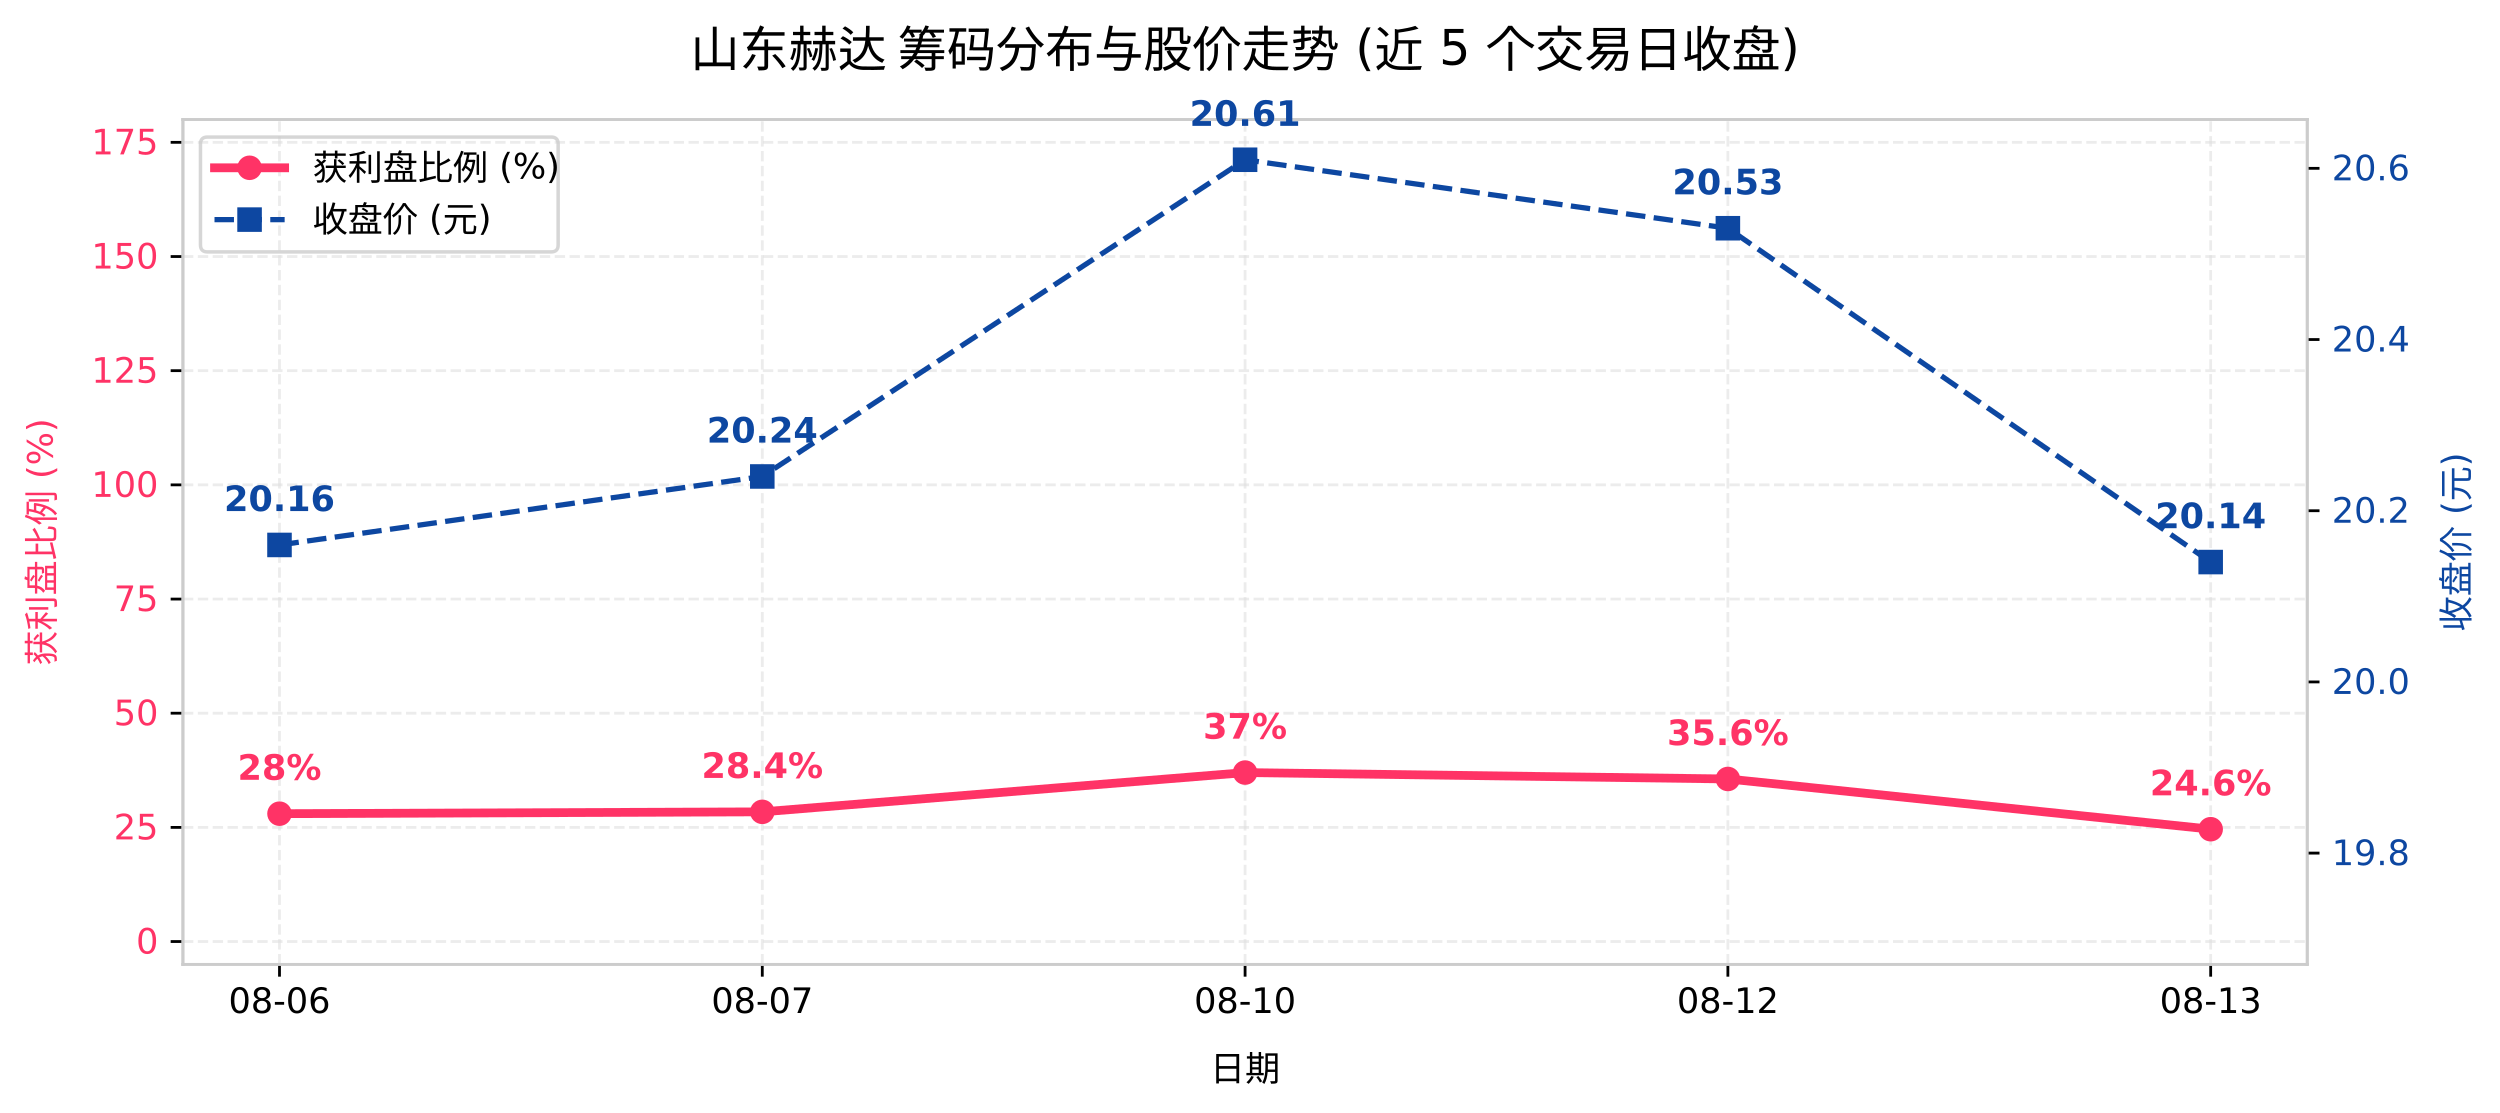
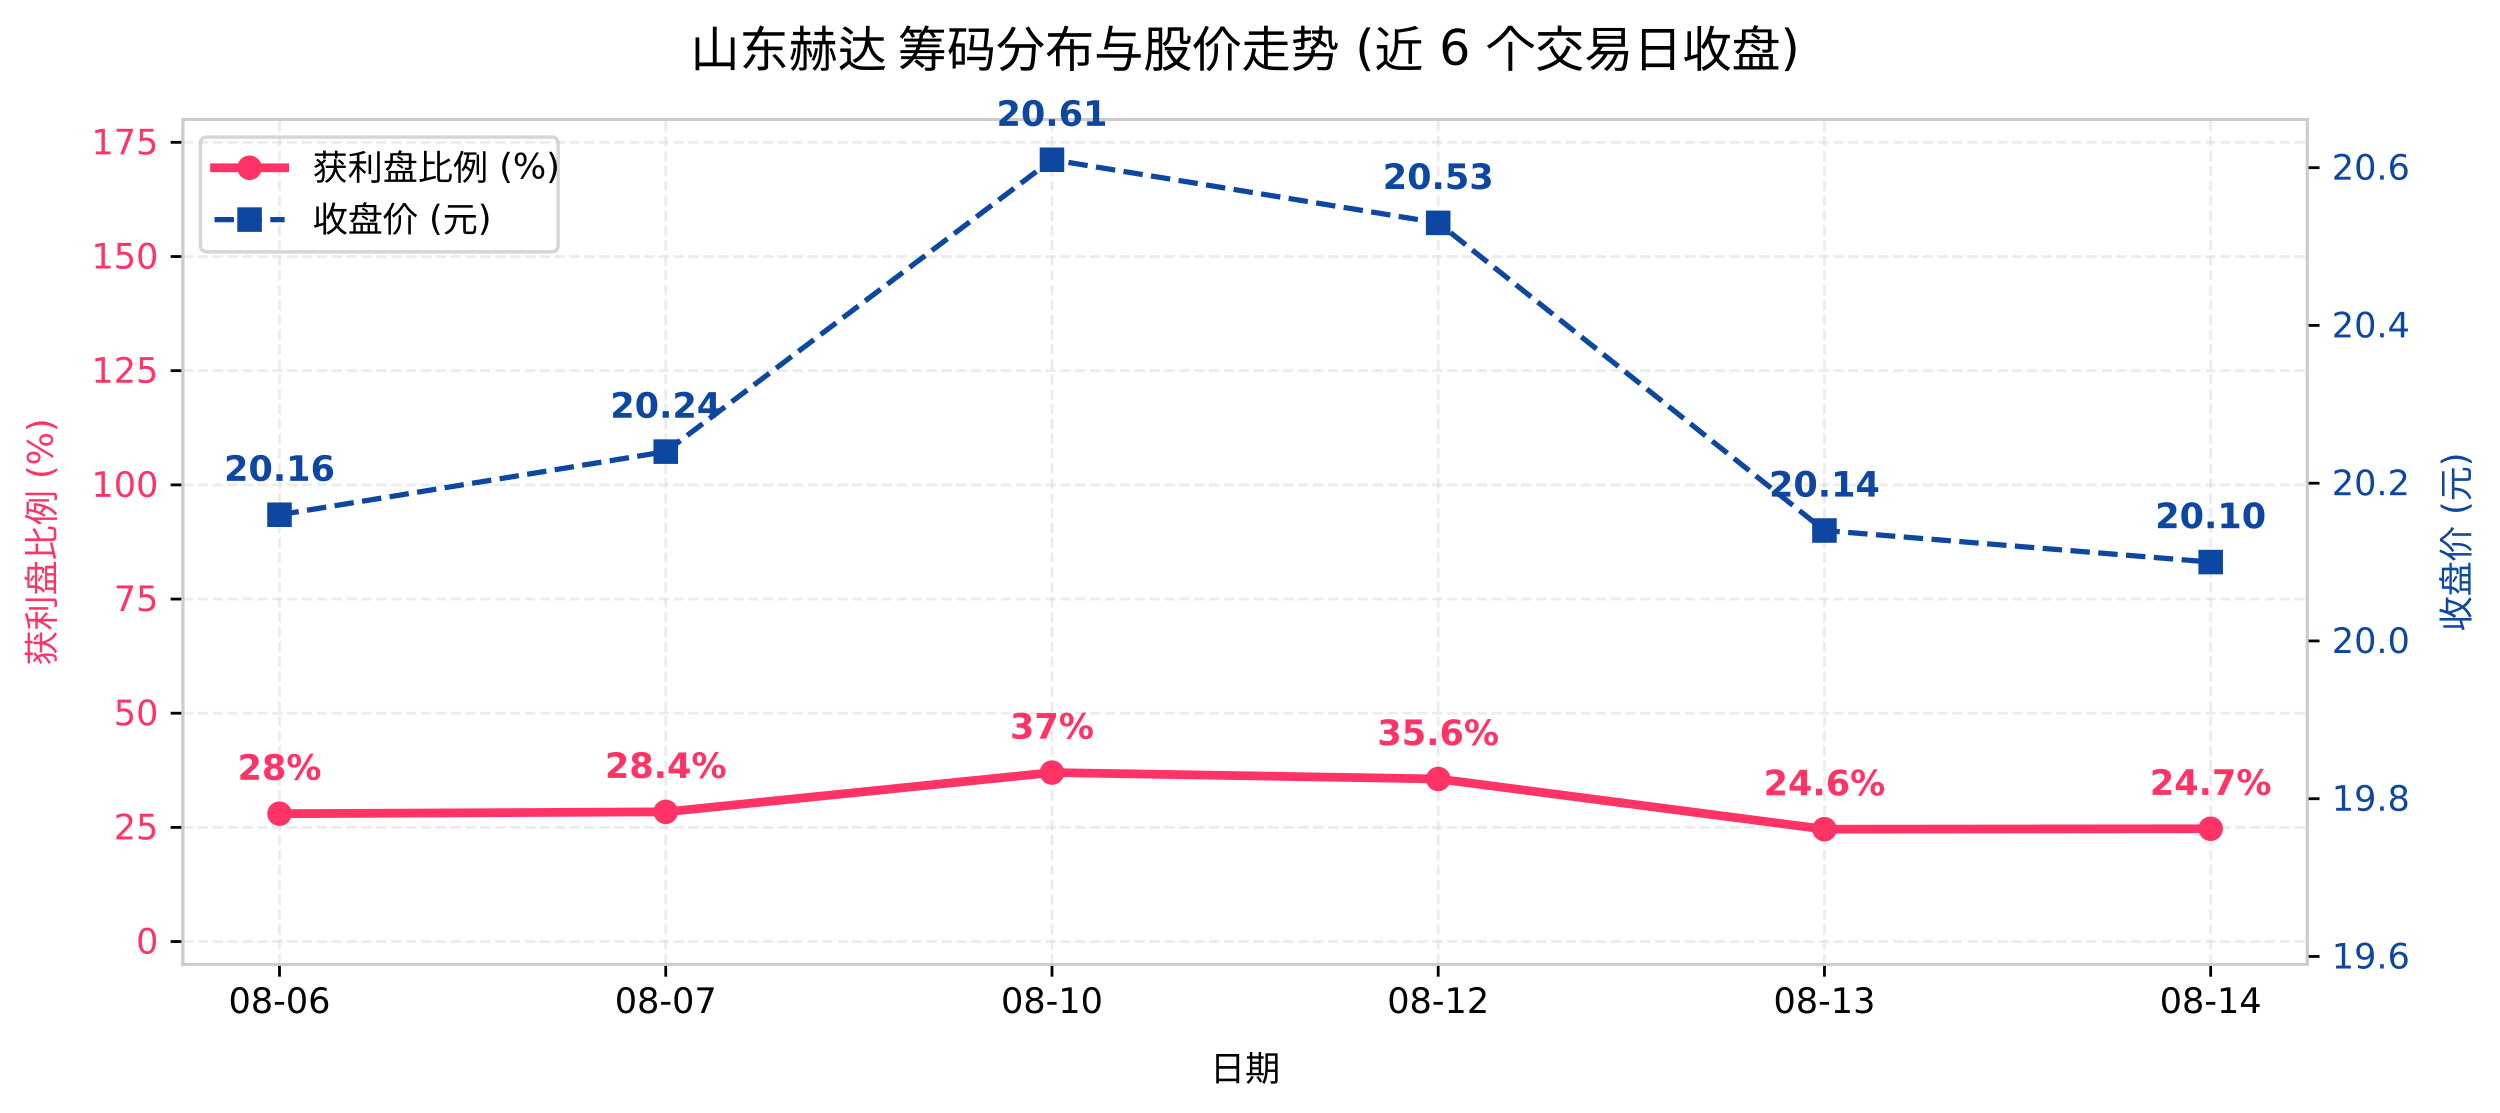
<svg xmlns="http://www.w3.org/2000/svg" xmlns:xlink="http://www.w3.org/1999/xlink" width="712.848pt" height="317.114pt" viewBox="0 0 712.848 317.114" version="1.1">
  <defs>
    <style type="text/css">*{stroke-linejoin: round; stroke-linecap: butt}</style>
  </defs>
  <g id="figure_1">
    <g id="patch_1">
      <path d="M 0 317.114  L 712.848 317.114  L 712.848 0  L 0 0  L 0 317.114  z " style="fill: none" />
    </g>
    <g id="axes_1">
      <g id="patch_2">
        <path d="M 52.163 274.983  L 657.883 274.983  L 657.883 34.08  L 52.163 34.08  L 52.163 274.983  z " style="fill: none" />
      </g>
      <g id="matplotlib.axis_1">
        <g id="xtick_1">
          <g id="line2d_1">
-             <path d="M 79.695 274.983  L 79.695 34.08  " clip-path="url(#pac72cec1fd)" style="fill: none; stroke-dasharray: 2.96,1.28; stroke-dashoffset: 0; stroke: #e0e0e0; stroke-opacity: 0.6; stroke-width: 0.8" />
+             <path d="M 79.695 274.983  L 79.695 34.08  " clip-path="url(#pe9fb8bf209)" style="fill: none; stroke-dasharray: 2.96,1.28; stroke-dashoffset: 0; stroke: #e0e0e0; stroke-opacity: 0.6; stroke-width: 0.8" />
          </g>
          <g id="line2d_2">
            <defs>
-               <path id="m9aab64b7b3" d="M 0 0  L 0 3.5  " style="stroke: #000000; stroke-width: 0.8" />
+               <path id="mbff5468633" d="M 0 0  L 0 3.5  " style="stroke: #000000; stroke-width: 0.8" />
            </defs>
            <g>
-               <use xlink:href="#m9aab64b7b3" x="79.695" y="274.983" style="stroke: #000000; stroke-width: 0.8" />
+               <use xlink:href="#mbff5468633" x="79.695" y="274.983" style="stroke: #000000; stroke-width: 0.8" />
            </g>
          </g>
          <g id="text_1">
            <text style="font: 10px 'WenQuanYi Zen Hei', 'DejaVu Sans', 'Arial', sans-serif; text-anchor: middle" x="79.695" y="288.839" transform="rotate(-0 79.69523 288.8391)">08-06</text>
          </g>
        </g>
        <g id="xtick_2">
          <g id="line2d_3">
-             <path d="M 217.359 274.983  L 217.359 34.08  " clip-path="url(#pac72cec1fd)" style="fill: none; stroke-dasharray: 2.96,1.28; stroke-dashoffset: 0; stroke: #e0e0e0; stroke-opacity: 0.6; stroke-width: 0.8" />
+             <path d="M 189.826 274.983  L 189.826 34.08  " clip-path="url(#pe9fb8bf209)" style="fill: none; stroke-dasharray: 2.96,1.28; stroke-dashoffset: 0; stroke: #e0e0e0; stroke-opacity: 0.6; stroke-width: 0.8" />
          </g>
          <g id="line2d_4">
            <g>
-               <use xlink:href="#m9aab64b7b3" x="217.359" y="274.983" style="stroke: #000000; stroke-width: 0.8" />
+               <use xlink:href="#mbff5468633" x="189.826" y="274.983" style="stroke: #000000; stroke-width: 0.8" />
            </g>
          </g>
          <g id="text_2">
-             <text style="font: 10px 'WenQuanYi Zen Hei', 'DejaVu Sans', 'Arial', sans-serif; text-anchor: middle" x="217.359" y="288.839" transform="rotate(-0 217.3589 288.8391)">08-07</text>
+             <text style="font: 10px 'WenQuanYi Zen Hei', 'DejaVu Sans', 'Arial', sans-serif; text-anchor: middle" x="189.826" y="288.839" transform="rotate(-0 189.8261 288.8391)">08-07</text>
          </g>
        </g>
        <g id="xtick_3">
          <g id="line2d_5">
-             <path d="M 355.022 274.983  L 355.022 34.08  " clip-path="url(#pac72cec1fd)" style="fill: none; stroke-dasharray: 2.96,1.28; stroke-dashoffset: 0; stroke: #e0e0e0; stroke-opacity: 0.6; stroke-width: 0.8" />
+             <path d="M 299.957 274.983  L 299.957 34.08  " clip-path="url(#pe9fb8bf209)" style="fill: none; stroke-dasharray: 2.96,1.28; stroke-dashoffset: 0; stroke: #e0e0e0; stroke-opacity: 0.6; stroke-width: 0.8" />
          </g>
          <g id="line2d_6">
            <g>
-               <use xlink:href="#m9aab64b7b3" x="355.022" y="274.983" style="stroke: #000000; stroke-width: 0.8" />
+               <use xlink:href="#mbff5468633" x="299.957" y="274.983" style="stroke: #000000; stroke-width: 0.8" />
            </g>
          </g>
          <g id="text_3">
-             <text style="font: 10px 'WenQuanYi Zen Hei', 'DejaVu Sans', 'Arial', sans-serif; text-anchor: middle" x="355.022" y="288.839" transform="rotate(-0 355.0225 288.8391)">08-10</text>
+             <text style="font: 10px 'WenQuanYi Zen Hei', 'DejaVu Sans', 'Arial', sans-serif; text-anchor: middle" x="299.957" y="288.839" transform="rotate(-0 299.957 288.8391)">08-10</text>
          </g>
        </g>
        <g id="xtick_4">
          <g id="line2d_7">
-             <path d="M 492.686 274.983  L 492.686 34.08  " clip-path="url(#pac72cec1fd)" style="fill: none; stroke-dasharray: 2.96,1.28; stroke-dashoffset: 0; stroke: #e0e0e0; stroke-opacity: 0.6; stroke-width: 0.8" />
+             <path d="M 410.088 274.983  L 410.088 34.08  " clip-path="url(#pe9fb8bf209)" style="fill: none; stroke-dasharray: 2.96,1.28; stroke-dashoffset: 0; stroke: #e0e0e0; stroke-opacity: 0.6; stroke-width: 0.8" />
          </g>
          <g id="line2d_8">
            <g>
-               <use xlink:href="#m9aab64b7b3" x="492.686" y="274.983" style="stroke: #000000; stroke-width: 0.8" />
+               <use xlink:href="#mbff5468633" x="410.088" y="274.983" style="stroke: #000000; stroke-width: 0.8" />
            </g>
          </g>
          <g id="text_4">
-             <text style="font: 10px 'WenQuanYi Zen Hei', 'DejaVu Sans', 'Arial', sans-serif; text-anchor: middle" x="492.686" y="288.839" transform="rotate(-0 492.6861 288.8391)">08-12</text>
+             <text style="font: 10px 'WenQuanYi Zen Hei', 'DejaVu Sans', 'Arial', sans-serif; text-anchor: middle" x="410.088" y="288.839" transform="rotate(-0 410.088 288.8391)">08-12</text>
          </g>
        </g>
        <g id="xtick_5">
          <g id="line2d_9">
-             <path d="M 630.35 274.983  L 630.35 34.08  " clip-path="url(#pac72cec1fd)" style="fill: none; stroke-dasharray: 2.96,1.28; stroke-dashoffset: 0; stroke: #e0e0e0; stroke-opacity: 0.6; stroke-width: 0.8" />
+             <path d="M 520.219 274.983  L 520.219 34.08  " clip-path="url(#pe9fb8bf209)" style="fill: none; stroke-dasharray: 2.96,1.28; stroke-dashoffset: 0; stroke: #e0e0e0; stroke-opacity: 0.6; stroke-width: 0.8" />
          </g>
          <g id="line2d_10">
            <g>
-               <use xlink:href="#m9aab64b7b3" x="630.35" y="274.983" style="stroke: #000000; stroke-width: 0.8" />
+               <use xlink:href="#mbff5468633" x="520.219" y="274.983" style="stroke: #000000; stroke-width: 0.8" />
            </g>
          </g>
          <g id="text_5">
-             <text style="font: 10px 'WenQuanYi Zen Hei', 'DejaVu Sans', 'Arial', sans-serif; text-anchor: middle" x="630.35" y="288.839" transform="rotate(-0 630.3498 288.8391)">08-13</text>
-           </g>
-         </g>
-         <g id="text_6">
+             <text style="font: 10px 'WenQuanYi Zen Hei', 'DejaVu Sans', 'Arial', sans-serif; text-anchor: middle" x="520.219" y="288.839" transform="rotate(-0 520.2189 288.8391)">08-13</text>
+           </g>
+         </g>
+         <g id="xtick_6">
+           <g id="line2d_11">
+             <path d="M 630.35 274.983  L 630.35 34.08  " clip-path="url(#pe9fb8bf209)" style="fill: none; stroke-dasharray: 2.96,1.28; stroke-dashoffset: 0; stroke: #e0e0e0; stroke-opacity: 0.6; stroke-width: 0.8" />
+           </g>
+           <g id="line2d_12">
+             <g>
+               <use xlink:href="#mbff5468633" x="630.35" y="274.983" style="stroke: #000000; stroke-width: 0.8" />
+             </g>
+           </g>
+           <g id="text_6">
+             <text style="font: 10px 'WenQuanYi Zen Hei', 'DejaVu Sans', 'Arial', sans-serif; text-anchor: middle" x="630.35" y="288.839" transform="rotate(-0 630.3498 288.8391)">08-14</text>
+           </g>
+         </g>
+         <g id="text_7">
          <text style="font: 10px 'WenQuanYi Zen Hei', 'DejaVu Sans', 'Arial', sans-serif; text-anchor: middle" x="355.022" y="308.253" transform="rotate(-0 355.0225 308.2531)">日期</text>
        </g>
      </g>
      <g id="matplotlib.axis_2">
        <g id="ytick_1">
-           <g id="line2d_11">
-             <path d="M 52.163 268.472  L 657.883 268.472  " clip-path="url(#pac72cec1fd)" style="fill: none; stroke-dasharray: 2.96,1.28; stroke-dashoffset: 0; stroke: #e0e0e0; stroke-opacity: 0.6; stroke-width: 0.8" />
-           </g>
-           <g id="line2d_12">
+           <g id="line2d_13">
+             <path d="M 52.163 268.472  L 657.883 268.472  " clip-path="url(#pe9fb8bf209)" style="fill: none; stroke-dasharray: 2.96,1.28; stroke-dashoffset: 0; stroke: #e0e0e0; stroke-opacity: 0.6; stroke-width: 0.8" />
+           </g>
+           <g id="line2d_14">
            <defs>
-               <path id="me4e1347941" d="M 0 0  L -3.5 0  " style="stroke: #000000; stroke-width: 0.8" />
+               <path id="m5a17552d11" d="M 0 0  L -3.5 0  " style="stroke: #000000; stroke-width: 0.8" />
            </defs>
            <g>
-               <use xlink:href="#me4e1347941" x="52.163" y="268.472" style="stroke: #000000; stroke-width: 0.8" />
-             </g>
-           </g>
-           <g id="text_7">
+               <use xlink:href="#m5a17552d11" x="52.163" y="268.472" style="stroke: #000000; stroke-width: 0.8" />
+             </g>
+           </g>
+           <g id="text_8">
            <text style="fill: #ff3366; font: 10px 'WenQuanYi Zen Hei', 'DejaVu Sans', 'Arial', sans-serif; text-anchor: end" x="45.163" y="271.9" transform="rotate(-0 45.1625 271.9001)">0</text>
          </g>
        </g>
        <g id="ytick_2">
-           <g id="line2d_13">
-             <path d="M 52.163 235.918  L 657.883 235.918  " clip-path="url(#pac72cec1fd)" style="fill: none; stroke-dasharray: 2.96,1.28; stroke-dashoffset: 0; stroke: #e0e0e0; stroke-opacity: 0.6; stroke-width: 0.8" />
-           </g>
-           <g id="line2d_14">
-             <g>
-               <use xlink:href="#me4e1347941" x="52.163" y="235.918" style="stroke: #000000; stroke-width: 0.8" />
-             </g>
-           </g>
-           <g id="text_8">
+           <g id="line2d_15">
+             <path d="M 52.163 235.918  L 657.883 235.918  " clip-path="url(#pe9fb8bf209)" style="fill: none; stroke-dasharray: 2.96,1.28; stroke-dashoffset: 0; stroke: #e0e0e0; stroke-opacity: 0.6; stroke-width: 0.8" />
+           </g>
+           <g id="line2d_16">
+             <g>
+               <use xlink:href="#m5a17552d11" x="52.163" y="235.918" style="stroke: #000000; stroke-width: 0.8" />
+             </g>
+           </g>
+           <g id="text_9">
            <text style="fill: #ff3366; font: 10px 'WenQuanYi Zen Hei', 'DejaVu Sans', 'Arial', sans-serif; text-anchor: end" x="45.163" y="239.346" transform="rotate(-0 45.1625 239.3457)">25</text>
          </g>
        </g>
        <g id="ytick_3">
-           <g id="line2d_15">
-             <path d="M 52.163 203.363  L 657.883 203.363  " clip-path="url(#pac72cec1fd)" style="fill: none; stroke-dasharray: 2.96,1.28; stroke-dashoffset: 0; stroke: #e0e0e0; stroke-opacity: 0.6; stroke-width: 0.8" />
-           </g>
-           <g id="line2d_16">
-             <g>
-               <use xlink:href="#me4e1347941" x="52.163" y="203.363" style="stroke: #000000; stroke-width: 0.8" />
-             </g>
-           </g>
-           <g id="text_9">
+           <g id="line2d_17">
+             <path d="M 52.163 203.363  L 657.883 203.363  " clip-path="url(#pe9fb8bf209)" style="fill: none; stroke-dasharray: 2.96,1.28; stroke-dashoffset: 0; stroke: #e0e0e0; stroke-opacity: 0.6; stroke-width: 0.8" />
+           </g>
+           <g id="line2d_18">
+             <g>
+               <use xlink:href="#m5a17552d11" x="52.163" y="203.363" style="stroke: #000000; stroke-width: 0.8" />
+             </g>
+           </g>
+           <g id="text_10">
            <text style="fill: #ff3366; font: 10px 'WenQuanYi Zen Hei', 'DejaVu Sans', 'Arial', sans-serif; text-anchor: end" x="45.163" y="206.791" transform="rotate(-0 45.1625 206.7913)">50</text>
          </g>
        </g>
        <g id="ytick_4">
-           <g id="line2d_17">
-             <path d="M 52.163 170.809  L 657.883 170.809  " clip-path="url(#pac72cec1fd)" style="fill: none; stroke-dasharray: 2.96,1.28; stroke-dashoffset: 0; stroke: #e0e0e0; stroke-opacity: 0.6; stroke-width: 0.8" />
-           </g>
-           <g id="line2d_18">
-             <g>
-               <use xlink:href="#me4e1347941" x="52.163" y="170.809" style="stroke: #000000; stroke-width: 0.8" />
-             </g>
-           </g>
-           <g id="text_10">
+           <g id="line2d_19">
+             <path d="M 52.163 170.809  L 657.883 170.809  " clip-path="url(#pe9fb8bf209)" style="fill: none; stroke-dasharray: 2.96,1.28; stroke-dashoffset: 0; stroke: #e0e0e0; stroke-opacity: 0.6; stroke-width: 0.8" />
+           </g>
+           <g id="line2d_20">
+             <g>
+               <use xlink:href="#m5a17552d11" x="52.163" y="170.809" style="stroke: #000000; stroke-width: 0.8" />
+             </g>
+           </g>
+           <g id="text_11">
            <text style="fill: #ff3366; font: 10px 'WenQuanYi Zen Hei', 'DejaVu Sans', 'Arial', sans-serif; text-anchor: end" x="45.163" y="174.237" transform="rotate(-0 45.1625 174.2369)">75</text>
          </g>
        </g>
        <g id="ytick_5">
-           <g id="line2d_19">
-             <path d="M 52.163 138.254  L 657.883 138.254  " clip-path="url(#pac72cec1fd)" style="fill: none; stroke-dasharray: 2.96,1.28; stroke-dashoffset: 0; stroke: #e0e0e0; stroke-opacity: 0.6; stroke-width: 0.8" />
-           </g>
-           <g id="line2d_20">
-             <g>
-               <use xlink:href="#me4e1347941" x="52.163" y="138.254" style="stroke: #000000; stroke-width: 0.8" />
-             </g>
-           </g>
-           <g id="text_11">
+           <g id="line2d_21">
+             <path d="M 52.163 138.254  L 657.883 138.254  " clip-path="url(#pe9fb8bf209)" style="fill: none; stroke-dasharray: 2.96,1.28; stroke-dashoffset: 0; stroke: #e0e0e0; stroke-opacity: 0.6; stroke-width: 0.8" />
+           </g>
+           <g id="line2d_22">
+             <g>
+               <use xlink:href="#m5a17552d11" x="52.163" y="138.254" style="stroke: #000000; stroke-width: 0.8" />
+             </g>
+           </g>
+           <g id="text_12">
            <text style="fill: #ff3366; font: 10px 'WenQuanYi Zen Hei', 'DejaVu Sans', 'Arial', sans-serif; text-anchor: end" x="45.163" y="141.682" transform="rotate(-0 45.1625 141.6825)">100</text>
          </g>
        </g>
        <g id="ytick_6">
-           <g id="line2d_21">
-             <path d="M 52.163 105.7  L 657.883 105.7  " clip-path="url(#pac72cec1fd)" style="fill: none; stroke-dasharray: 2.96,1.28; stroke-dashoffset: 0; stroke: #e0e0e0; stroke-opacity: 0.6; stroke-width: 0.8" />
-           </g>
-           <g id="line2d_22">
-             <g>
-               <use xlink:href="#me4e1347941" x="52.163" y="105.7" style="stroke: #000000; stroke-width: 0.8" />
-             </g>
-           </g>
-           <g id="text_12">
+           <g id="line2d_23">
+             <path d="M 52.163 105.7  L 657.883 105.7  " clip-path="url(#pe9fb8bf209)" style="fill: none; stroke-dasharray: 2.96,1.28; stroke-dashoffset: 0; stroke: #e0e0e0; stroke-opacity: 0.6; stroke-width: 0.8" />
+           </g>
+           <g id="line2d_24">
+             <g>
+               <use xlink:href="#m5a17552d11" x="52.163" y="105.7" style="stroke: #000000; stroke-width: 0.8" />
+             </g>
+           </g>
+           <g id="text_13">
            <text style="fill: #ff3366; font: 10px 'WenQuanYi Zen Hei', 'DejaVu Sans', 'Arial', sans-serif; text-anchor: end" x="45.163" y="109.128" transform="rotate(-0 45.1625 109.1281)">125</text>
          </g>
        </g>
        <g id="ytick_7">
-           <g id="line2d_23">
-             <path d="M 52.163 73.146  L 657.883 73.146  " clip-path="url(#pac72cec1fd)" style="fill: none; stroke-dasharray: 2.96,1.28; stroke-dashoffset: 0; stroke: #e0e0e0; stroke-opacity: 0.6; stroke-width: 0.8" />
-           </g>
-           <g id="line2d_24">
-             <g>
-               <use xlink:href="#me4e1347941" x="52.163" y="73.146" style="stroke: #000000; stroke-width: 0.8" />
-             </g>
-           </g>
-           <g id="text_13">
+           <g id="line2d_25">
+             <path d="M 52.163 73.146  L 657.883 73.146  " clip-path="url(#pe9fb8bf209)" style="fill: none; stroke-dasharray: 2.96,1.28; stroke-dashoffset: 0; stroke: #e0e0e0; stroke-opacity: 0.6; stroke-width: 0.8" />
+           </g>
+           <g id="line2d_26">
+             <g>
+               <use xlink:href="#m5a17552d11" x="52.163" y="73.146" style="stroke: #000000; stroke-width: 0.8" />
+             </g>
+           </g>
+           <g id="text_14">
            <text style="fill: #ff3366; font: 10px 'WenQuanYi Zen Hei', 'DejaVu Sans', 'Arial', sans-serif; text-anchor: end" x="45.163" y="76.574" transform="rotate(-0 45.1625 76.57371)">150</text>
          </g>
        </g>
        <g id="ytick_8">
-           <g id="line2d_25">
-             <path d="M 52.163 40.591  L 657.883 40.591  " clip-path="url(#pac72cec1fd)" style="fill: none; stroke-dasharray: 2.96,1.28; stroke-dashoffset: 0; stroke: #e0e0e0; stroke-opacity: 0.6; stroke-width: 0.8" />
-           </g>
-           <g id="line2d_26">
-             <g>
-               <use xlink:href="#me4e1347941" x="52.163" y="40.591" style="stroke: #000000; stroke-width: 0.8" />
-             </g>
-           </g>
-           <g id="text_14">
+           <g id="line2d_27">
+             <path d="M 52.163 40.591  L 657.883 40.591  " clip-path="url(#pe9fb8bf209)" style="fill: none; stroke-dasharray: 2.96,1.28; stroke-dashoffset: 0; stroke: #e0e0e0; stroke-opacity: 0.6; stroke-width: 0.8" />
+           </g>
+           <g id="line2d_28">
+             <g>
+               <use xlink:href="#m5a17552d11" x="52.163" y="40.591" style="stroke: #000000; stroke-width: 0.8" />
+             </g>
+           </g>
+           <g id="text_15">
            <text style="fill: #ff3366; font: 10px 'WenQuanYi Zen Hei', 'DejaVu Sans', 'Arial', sans-serif; text-anchor: end" x="45.163" y="44.019" transform="rotate(-0 45.1625 44.01932)">175</text>
          </g>
        </g>
-         <g id="text_15">
+         <g id="text_16">
          <text style="fill: #ff3366; font: 10px 'WenQuanYi Zen Hei', 'DejaVu Sans', 'Arial', sans-serif; text-anchor: middle" x="15.463" y="154.532" transform="rotate(-90 15.4625 154.5316)">获利盘比例 (%)</text>
        </g>
      </g>
-       <g id="line2d_27">
-         <path d="M 79.695 232.011  L 217.359 231.49  L 355.022 220.291  L 492.686 222.114  L 630.35 236.438  " clip-path="url(#pac72cec1fd)" style="fill: none; stroke: #ff3366; stroke-width: 2.5; stroke-linecap: square" />
+       <g id="line2d_29">
+         <path d="M 79.695 232.011  L 189.826 231.49  L 299.957 220.291  L 410.088 222.114  L 520.219 236.438  L 630.35 236.308  " clip-path="url(#pe9fb8bf209)" style="fill: none; stroke: #ff3366; stroke-width: 2.5; stroke-linecap: square" />
        <defs>
-           <path id="m18ba6243e7" d="M 0 3  C 0.796 3 1.559 2.684 2.121 2.121  C 2.684 1.559 3 0.796 3 0  C 3 -0.796 2.684 -1.559 2.121 -2.121  C 1.559 -2.684 0.796 -3 0 -3  C -0.796 -3 -1.559 -2.684 -2.121 -2.121  C -2.684 -1.559 -3 -0.796 -3 0  C -3 0.796 -2.684 1.559 -2.121 2.121  C -1.559 2.684 -0.796 3 0 3  z " style="stroke: #ff3366" />
+           <path id="m53299c3edf" d="M 0 3  C 0.796 3 1.559 2.684 2.121 2.121  C 2.684 1.559 3 0.796 3 0  C 3 -0.796 2.684 -1.559 2.121 -2.121  C 1.559 -2.684 0.796 -3 0 -3  C -0.796 -3 -1.559 -2.684 -2.121 -2.121  C -2.684 -1.559 -3 -0.796 -3 0  C -3 0.796 -2.684 1.559 -2.121 2.121  C -1.559 2.684 -0.796 3 0 3  z " style="stroke: #ff3366" />
        </defs>
-         <g clip-path="url(#pac72cec1fd)">
-           <use xlink:href="#m18ba6243e7" x="79.695" y="232.011" style="fill: #ff3366; stroke: #ff3366" />
-           <use xlink:href="#m18ba6243e7" x="217.359" y="231.49" style="fill: #ff3366; stroke: #ff3366" />
-           <use xlink:href="#m18ba6243e7" x="355.022" y="220.291" style="fill: #ff3366; stroke: #ff3366" />
-           <use xlink:href="#m18ba6243e7" x="492.686" y="222.114" style="fill: #ff3366; stroke: #ff3366" />
-           <use xlink:href="#m18ba6243e7" x="630.35" y="236.438" style="fill: #ff3366; stroke: #ff3366" />
+         <g clip-path="url(#pe9fb8bf209)">
+           <use xlink:href="#m53299c3edf" x="79.695" y="232.011" style="fill: #ff3366; stroke: #ff3366" />
+           <use xlink:href="#m53299c3edf" x="189.826" y="231.49" style="fill: #ff3366; stroke: #ff3366" />
+           <use xlink:href="#m53299c3edf" x="299.957" y="220.291" style="fill: #ff3366; stroke: #ff3366" />
+           <use xlink:href="#m53299c3edf" x="410.088" y="222.114" style="fill: #ff3366; stroke: #ff3366" />
+           <use xlink:href="#m53299c3edf" x="520.219" y="236.438" style="fill: #ff3366; stroke: #ff3366" />
+           <use xlink:href="#m53299c3edf" x="630.35" y="236.308" style="fill: #ff3366; stroke: #ff3366" />
        </g>
      </g>
      <g id="patch_3">
        <path d="M 52.163 274.983  L 52.163 34.08  " style="fill: none; stroke: #cccccc; stroke-width: 0.8; stroke-linejoin: miter; stroke-linecap: square" />
      </g>
      <g id="patch_4">
        <path d="M 657.883 274.983  L 657.883 34.08  " style="fill: none; stroke: #cccccc; stroke-width: 0.8; stroke-linejoin: miter; stroke-linecap: square" />
      </g>
      <g id="patch_5">
        <path d="M 52.163 274.983  L 657.883 274.983  " style="fill: none; stroke: #cccccc; stroke-width: 0.8; stroke-linejoin: miter; stroke-linecap: square" />
      </g>
      <g id="patch_6">
        <path d="M 52.163 34.08  L 657.883 34.08  " style="fill: none; stroke: #cccccc; stroke-width: 0.8; stroke-linejoin: miter; stroke-linecap: square" />
      </g>
-       <g id="text_16">
+       <g id="text_17">
        <text style="fill: #ff3366; font: 700 10px 'WenQuanYi Zen Hei', 'DejaVu Sans', 'Arial', sans-serif; text-anchor: middle" x="79.695" y="222.35" transform="rotate(-0 79.69523 222.3501)">28%</text>
      </g>
-       <g id="text_17">
-         <text style="fill: #ff3366; font: 700 10px 'WenQuanYi Zen Hei', 'DejaVu Sans', 'Arial', sans-serif; text-anchor: middle" x="217.359" y="221.829" transform="rotate(-0 217.3589 221.8292)">28.4%</text>
-       </g>
      <g id="text_18">
-         <text style="fill: #ff3366; font: 700 10px 'WenQuanYi Zen Hei', 'DejaVu Sans', 'Arial', sans-serif; text-anchor: middle" x="355.022" y="210.63" transform="rotate(-0 355.0225 210.6305)">37%</text>
+         <text style="fill: #ff3366; font: 700 10px 'WenQuanYi Zen Hei', 'DejaVu Sans', 'Arial', sans-serif; text-anchor: middle" x="189.826" y="221.829" transform="rotate(-0 189.8261 221.8292)">28.4%</text>
      </g>
      <g id="text_19">
-         <text style="fill: #ff3366; font: 700 10px 'WenQuanYi Zen Hei', 'DejaVu Sans', 'Arial', sans-serif; text-anchor: middle" x="492.686" y="212.454" transform="rotate(-0 492.6861 212.4535)">35.6%</text>
+         <text style="fill: #ff3366; font: 700 10px 'WenQuanYi Zen Hei', 'DejaVu Sans', 'Arial', sans-serif; text-anchor: middle" x="299.957" y="210.63" transform="rotate(-0 299.957 210.6305)">37%</text>
      </g>
      <g id="text_20">
-         <text style="fill: #ff3366; font: 700 10px 'WenQuanYi Zen Hei', 'DejaVu Sans', 'Arial', sans-serif; text-anchor: middle" x="630.35" y="226.777" transform="rotate(-0 630.3498 226.7775)">24.6%</text>
+         <text style="fill: #ff3366; font: 700 10px 'WenQuanYi Zen Hei', 'DejaVu Sans', 'Arial', sans-serif; text-anchor: middle" x="410.088" y="212.454" transform="rotate(-0 410.088 212.4535)">35.6%</text>
+       </g>
+       <g id="text_21">
+         <text style="fill: #ff3366; font: 700 10px 'WenQuanYi Zen Hei', 'DejaVu Sans', 'Arial', sans-serif; text-anchor: middle" x="520.219" y="226.777" transform="rotate(-0 520.2189 226.7775)">24.6%</text>
+       </g>
+       <g id="text_22">
+         <text style="fill: #ff3366; font: 700 10px 'WenQuanYi Zen Hei', 'DejaVu Sans', 'Arial', sans-serif; text-anchor: middle" x="630.35" y="226.647" transform="rotate(-0 630.3498 226.6473)">24.7%</text>
      </g>
      <g id="legend_1">
        <g id="patch_7">
          <path d="M 59.163 71.829  L 157.15 71.829  Q 159.15 71.829 159.15 69.829  L 159.15 41.08  Q 159.15 39.08 157.15 39.08  L 59.163 39.08  Q 57.163 39.08 57.163 41.08  L 57.163 69.829  Q 57.163 71.829 59.163 71.829  L 59.163 71.829  z " style="fill: none; opacity: 0.8; stroke: #cccccc; stroke-linejoin: miter" />
        </g>
-         <g id="line2d_28">
+         <g id="line2d_30">
          <path d="M 61.163 47.843  L 71.162 47.843  L 81.162 47.843  " style="fill: none; stroke: #ff3366; stroke-width: 2.5; stroke-linecap: square" />
          <g>
-             <use xlink:href="#m18ba6243e7" x="71.162" y="47.843" style="fill: #ff3366; stroke: #ff3366" />
-           </g>
-         </g>
-         <g id="text_21">
+             <use xlink:href="#m53299c3edf" x="71.162" y="47.843" style="fill: #ff3366; stroke: #ff3366" />
+           </g>
+         </g>
+         <g id="text_23">
          <text style="font: 10px 'WenQuanYi Zen Hei', 'DejaVu Sans', 'Arial', sans-serif; text-anchor: start" x="89.162" y="51.343" transform="rotate(-0 89.1625 51.34281)">获利盘比例 (%)</text>
        </g>
-         <g id="line2d_29">
+         <g id="line2d_31">
          <path d="M 61.163 62.619  L 71.162 62.619  L 81.162 62.619  " style="fill: none; stroke-dasharray: 5.55,2.4; stroke-dashoffset: 0; stroke: #0d47a1; stroke-width: 1.5" />
          <defs>
-             <path id="ma22fbe2eff" d="M -3 3  L 3 3  L 3 -3  L -3 -3  z " style="stroke: #0d47a1; stroke-linejoin: miter" />
+             <path id="m9c833250e7" d="M -3 3  L 3 3  L 3 -3  L -3 -3  z " style="stroke: #0d47a1; stroke-linejoin: miter" />
          </defs>
          <g>
-             <use xlink:href="#ma22fbe2eff" x="71.162" y="62.619" style="fill: #0d47a1; stroke: #0d47a1; stroke-linejoin: miter" />
-           </g>
-         </g>
-         <g id="text_22">
+             <use xlink:href="#m9c833250e7" x="71.162" y="62.619" style="fill: #0d47a1; stroke: #0d47a1; stroke-linejoin: miter" />
+           </g>
+         </g>
+         <g id="text_24">
          <text style="font: 10px 'WenQuanYi Zen Hei', 'DejaVu Sans', 'Arial', sans-serif; text-anchor: start" x="89.162" y="66.119" transform="rotate(-0 89.1625 66.11938)">收盘价 (元)</text>
        </g>
      </g>
    </g>
    <g id="axes_2">
      <g id="matplotlib.axis_3">
        <g id="ytick_9">
-           <g id="line2d_30">
+           <g id="line2d_32">
            <defs>
-               <path id="m45112194c8" d="M 0 0  L 3.5 0  " style="stroke: #000000; stroke-width: 0.8" />
+               <path id="mdfe929ee5b" d="M 0 0  L 3.5 0  " style="stroke: #000000; stroke-width: 0.8" />
            </defs>
            <g>
-               <use xlink:href="#m45112194c8" x="657.883" y="243.253" style="stroke: #000000; stroke-width: 0.8" />
-             </g>
-           </g>
-           <g id="text_23">
-             <text style="fill: #0d47a1; font: 10px 'WenQuanYi Zen Hei', 'DejaVu Sans', 'Arial', sans-serif; text-anchor: start" x="664.883" y="246.681" transform="rotate(-0 664.8825 246.6811)">19.8</text>
+               <use xlink:href="#mdfe929ee5b" x="657.883" y="272.733" style="stroke: #000000; stroke-width: 0.8" />
+             </g>
+           </g>
+           <g id="text_25">
+             <text style="fill: #0d47a1; font: 10px 'WenQuanYi Zen Hei', 'DejaVu Sans', 'Arial', sans-serif; text-anchor: start" x="664.883" y="276.162" transform="rotate(-0 664.8825 276.1616)">19.6</text>
          </g>
        </g>
        <g id="ytick_10">
-           <g id="line2d_31">
-             <g>
-               <use xlink:href="#m45112194c8" x="657.883" y="194.438" style="stroke: #000000; stroke-width: 0.8" />
-             </g>
-           </g>
-           <g id="text_24">
-             <text style="fill: #0d47a1; font: 10px 'WenQuanYi Zen Hei', 'DejaVu Sans', 'Arial', sans-serif; text-anchor: start" x="664.883" y="197.866" transform="rotate(-0 664.8825 197.866)">20.0</text>
+           <g id="line2d_33">
+             <g>
+               <use xlink:href="#mdfe929ee5b" x="657.883" y="227.747" style="stroke: #000000; stroke-width: 0.8" />
+             </g>
+           </g>
+           <g id="text_26">
+             <text style="fill: #0d47a1; font: 10px 'WenQuanYi Zen Hei', 'DejaVu Sans', 'Arial', sans-serif; text-anchor: start" x="664.883" y="231.175" transform="rotate(-0 664.8825 231.1752)">19.8</text>
          </g>
        </g>
        <g id="ytick_11">
-           <g id="line2d_32">
-             <g>
-               <use xlink:href="#m45112194c8" x="657.883" y="145.623" style="stroke: #000000; stroke-width: 0.8" />
-             </g>
-           </g>
-           <g id="text_25">
-             <text style="fill: #0d47a1; font: 10px 'WenQuanYi Zen Hei', 'DejaVu Sans', 'Arial', sans-serif; text-anchor: start" x="664.883" y="149.051" transform="rotate(-0 664.8825 149.0509)">20.2</text>
+           <g id="line2d_34">
+             <g>
+               <use xlink:href="#mdfe929ee5b" x="657.883" y="182.761" style="stroke: #000000; stroke-width: 0.8" />
+             </g>
+           </g>
+           <g id="text_27">
+             <text style="fill: #0d47a1; font: 10px 'WenQuanYi Zen Hei', 'DejaVu Sans', 'Arial', sans-serif; text-anchor: start" x="664.883" y="186.189" transform="rotate(-0 664.8825 186.1887)">20.0</text>
          </g>
        </g>
        <g id="ytick_12">
-           <g id="line2d_33">
-             <g>
-               <use xlink:href="#m45112194c8" x="657.883" y="96.808" style="stroke: #000000; stroke-width: 0.8" />
-             </g>
-           </g>
-           <g id="text_26">
-             <text style="fill: #0d47a1; font: 10px 'WenQuanYi Zen Hei', 'DejaVu Sans', 'Arial', sans-serif; text-anchor: start" x="664.883" y="100.236" transform="rotate(-0 664.8825 100.2358)">20.4</text>
+           <g id="line2d_35">
+             <g>
+               <use xlink:href="#mdfe929ee5b" x="657.883" y="137.774" style="stroke: #000000; stroke-width: 0.8" />
+             </g>
+           </g>
+           <g id="text_28">
+             <text style="fill: #0d47a1; font: 10px 'WenQuanYi Zen Hei', 'DejaVu Sans', 'Arial', sans-serif; text-anchor: start" x="664.883" y="141.202" transform="rotate(-0 664.8825 141.2022)">20.2</text>
          </g>
        </g>
        <g id="ytick_13">
-           <g id="line2d_34">
-             <g>
-               <use xlink:href="#m45112194c8" x="657.883" y="47.993" style="stroke: #000000; stroke-width: 0.8" />
-             </g>
-           </g>
-           <g id="text_27">
-             <text style="fill: #0d47a1; font: 10px 'WenQuanYi Zen Hei', 'DejaVu Sans', 'Arial', sans-serif; text-anchor: start" x="664.883" y="51.421" transform="rotate(-0 664.8825 51.42074)">20.6</text>
-           </g>
-         </g>
-         <g id="text_28">
+           <g id="line2d_36">
+             <g>
+               <use xlink:href="#mdfe929ee5b" x="657.883" y="92.788" style="stroke: #000000; stroke-width: 0.8" />
+             </g>
+           </g>
+           <g id="text_29">
+             <text style="fill: #0d47a1; font: 10px 'WenQuanYi Zen Hei', 'DejaVu Sans', 'Arial', sans-serif; text-anchor: start" x="664.883" y="96.216" transform="rotate(-0 664.8825 96.21577)">20.4</text>
+           </g>
+         </g>
+         <g id="ytick_14">
+           <g id="line2d_37">
+             <g>
+               <use xlink:href="#mdfe929ee5b" x="657.883" y="47.801" style="stroke: #000000; stroke-width: 0.8" />
+             </g>
+           </g>
+           <g id="text_30">
+             <text style="fill: #0d47a1; font: 10px 'WenQuanYi Zen Hei', 'DejaVu Sans', 'Arial', sans-serif; text-anchor: start" x="664.883" y="51.229" transform="rotate(-0 664.8825 51.22931)">20.6</text>
+           </g>
+         </g>
+         <g id="text_31">
          <text style="fill: #0d47a1; font: 10px 'WenQuanYi Zen Hei', 'DejaVu Sans', 'Arial', sans-serif; text-anchor: middle" x="703.939" y="154.532" transform="rotate(-90 703.9388 154.5316)">收盘价 (元)</text>
        </g>
      </g>
-       <g id="line2d_35">
-         <path d="M 79.695 155.386  L 217.359 135.86  L 355.022 45.552  L 492.686 65.078  L 630.35 160.267  " clip-path="url(#pac72cec1fd)" style="fill: none; stroke-dasharray: 5.55,2.4; stroke-dashoffset: 0; stroke: #0d47a1; stroke-width: 1.5" />
-         <g clip-path="url(#pac72cec1fd)">
-           <use xlink:href="#ma22fbe2eff" x="79.695" y="155.386" style="fill: #0d47a1; stroke: #0d47a1; stroke-linejoin: miter" />
-           <use xlink:href="#ma22fbe2eff" x="217.359" y="135.86" style="fill: #0d47a1; stroke: #0d47a1; stroke-linejoin: miter" />
-           <use xlink:href="#ma22fbe2eff" x="355.022" y="45.552" style="fill: #0d47a1; stroke: #0d47a1; stroke-linejoin: miter" />
-           <use xlink:href="#ma22fbe2eff" x="492.686" y="65.078" style="fill: #0d47a1; stroke: #0d47a1; stroke-linejoin: miter" />
-           <use xlink:href="#ma22fbe2eff" x="630.35" y="160.267" style="fill: #0d47a1; stroke: #0d47a1; stroke-linejoin: miter" />
+       <g id="line2d_38">
+         <path d="M 79.695 146.771  L 189.826 128.777  L 299.957 45.552  L 410.088 63.546  L 520.219 151.27  L 630.35 160.267  " clip-path="url(#pe9fb8bf209)" style="fill: none; stroke-dasharray: 5.55,2.4; stroke-dashoffset: 0; stroke: #0d47a1; stroke-width: 1.5" />
+         <g clip-path="url(#pe9fb8bf209)">
+           <use xlink:href="#m9c833250e7" x="79.695" y="146.771" style="fill: #0d47a1; stroke: #0d47a1; stroke-linejoin: miter" />
+           <use xlink:href="#m9c833250e7" x="189.826" y="128.777" style="fill: #0d47a1; stroke: #0d47a1; stroke-linejoin: miter" />
+           <use xlink:href="#m9c833250e7" x="299.957" y="45.552" style="fill: #0d47a1; stroke: #0d47a1; stroke-linejoin: miter" />
+           <use xlink:href="#m9c833250e7" x="410.088" y="63.546" style="fill: #0d47a1; stroke: #0d47a1; stroke-linejoin: miter" />
+           <use xlink:href="#m9c833250e7" x="520.219" y="151.27" style="fill: #0d47a1; stroke: #0d47a1; stroke-linejoin: miter" />
+           <use xlink:href="#m9c833250e7" x="630.35" y="160.267" style="fill: #0d47a1; stroke: #0d47a1; stroke-linejoin: miter" />
        </g>
      </g>
      <g id="patch_8">
        <path d="M 52.163 274.983  L 52.163 34.08  " style="fill: none; stroke: #cccccc; stroke-width: 0.8; stroke-linejoin: miter; stroke-linecap: square" />
      </g>
      <g id="patch_9">
        <path d="M 657.883 274.983  L 657.883 34.08  " style="fill: none; stroke: #cccccc; stroke-width: 0.8; stroke-linejoin: miter; stroke-linecap: square" />
      </g>
      <g id="patch_10">
        <path d="M 52.163 274.983  L 657.883 274.983  " style="fill: none; stroke: #cccccc; stroke-width: 0.8; stroke-linejoin: miter; stroke-linecap: square" />
      </g>
      <g id="patch_11">
        <path d="M 52.163 34.08  L 657.883 34.08  " style="fill: none; stroke: #cccccc; stroke-width: 0.8; stroke-linejoin: miter; stroke-linecap: square" />
      </g>
-       <g id="text_29">
-         <text style="fill: #0d47a1; font: 700 10px 'WenQuanYi Zen Hei', 'DejaVu Sans', 'Arial', sans-serif; text-anchor: middle" x="79.695" y="145.725" transform="rotate(-0 79.69523 145.7249)">20.16</text>
-       </g>
-       <g id="text_30">
-         <text style="fill: #0d47a1; font: 700 10px 'WenQuanYi Zen Hei', 'DejaVu Sans', 'Arial', sans-serif; text-anchor: middle" x="217.359" y="126.199" transform="rotate(-0 217.3589 126.1989)">20.24</text>
-       </g>
-       <g id="text_31">
-         <text style="fill: #0d47a1; font: 700 10px 'WenQuanYi Zen Hei', 'DejaVu Sans', 'Arial', sans-serif; text-anchor: middle" x="355.022" y="35.891" transform="rotate(-0 355.0225 35.89092)">20.61</text>
-       </g>
      <g id="text_32">
-         <text style="fill: #0d47a1; font: 700 10px 'WenQuanYi Zen Hei', 'DejaVu Sans', 'Arial', sans-serif; text-anchor: middle" x="492.686" y="55.417" transform="rotate(-0 492.6861 55.41696)">20.53</text>
+         <text style="fill: #0d47a1; font: 700 10px 'WenQuanYi Zen Hei', 'DejaVu Sans', 'Arial', sans-serif; text-anchor: middle" x="79.695" y="137.11" transform="rotate(-0 79.69523 137.1105)">20.16</text>
      </g>
      <g id="text_33">
-         <text style="fill: #0d47a1; font: 700 10px 'WenQuanYi Zen Hei', 'DejaVu Sans', 'Arial', sans-serif; text-anchor: middle" x="630.35" y="150.606" transform="rotate(-0 630.3498 150.6064)">20.14</text>
+         <text style="fill: #0d47a1; font: 700 10px 'WenQuanYi Zen Hei', 'DejaVu Sans', 'Arial', sans-serif; text-anchor: middle" x="189.826" y="119.116" transform="rotate(-0 189.8261 119.1159)">20.24</text>
      </g>
      <g id="text_34">
-         <text style="font: 14px 'WenQuanYi Zen Hei', 'DejaVu Sans', 'Arial', sans-serif; text-anchor: middle" x="355.022" y="19.08" transform="rotate(-0 355.0225 19.08031)">山东赫达 筹码分布与股价走势 (近 5 个交易日收盘)</text>
+         <text style="fill: #0d47a1; font: 700 10px 'WenQuanYi Zen Hei', 'DejaVu Sans', 'Arial', sans-serif; text-anchor: middle" x="299.957" y="35.891" transform="rotate(-0 299.957 35.89092)">20.61</text>
+       </g>
+       <g id="text_35">
+         <text style="fill: #0d47a1; font: 700 10px 'WenQuanYi Zen Hei', 'DejaVu Sans', 'Arial', sans-serif; text-anchor: middle" x="410.088" y="53.886" transform="rotate(-0 410.088 53.88551)">20.53</text>
+       </g>
+       <g id="text_36">
+         <text style="fill: #0d47a1; font: 700 10px 'WenQuanYi Zen Hei', 'DejaVu Sans', 'Arial', sans-serif; text-anchor: middle" x="520.219" y="141.609" transform="rotate(-0 520.2189 141.6091)">20.14</text>
+       </g>
+       <g id="text_37">
+         <text style="fill: #0d47a1; font: 700 10px 'WenQuanYi Zen Hei', 'DejaVu Sans', 'Arial', sans-serif; text-anchor: middle" x="630.35" y="150.606" transform="rotate(-0 630.3498 150.6064)">20.10</text>
+       </g>
+       <g id="text_38">
+         <text style="font: 14px 'WenQuanYi Zen Hei', 'DejaVu Sans', 'Arial', sans-serif; text-anchor: middle" x="355.022" y="19.08" transform="rotate(-0 355.0225 19.08031)">山东赫达 筹码分布与股价走势 (近 6 个交易日收盘)</text>
      </g>
    </g>
  </g>
  <defs>
-     <clipPath id="pac72cec1fd">
+     <clipPath id="pe9fb8bf209">
      <rect x="52.163" y="34.08" width="605.72" height="240.903" />
    </clipPath>
  </defs>
</svg>
